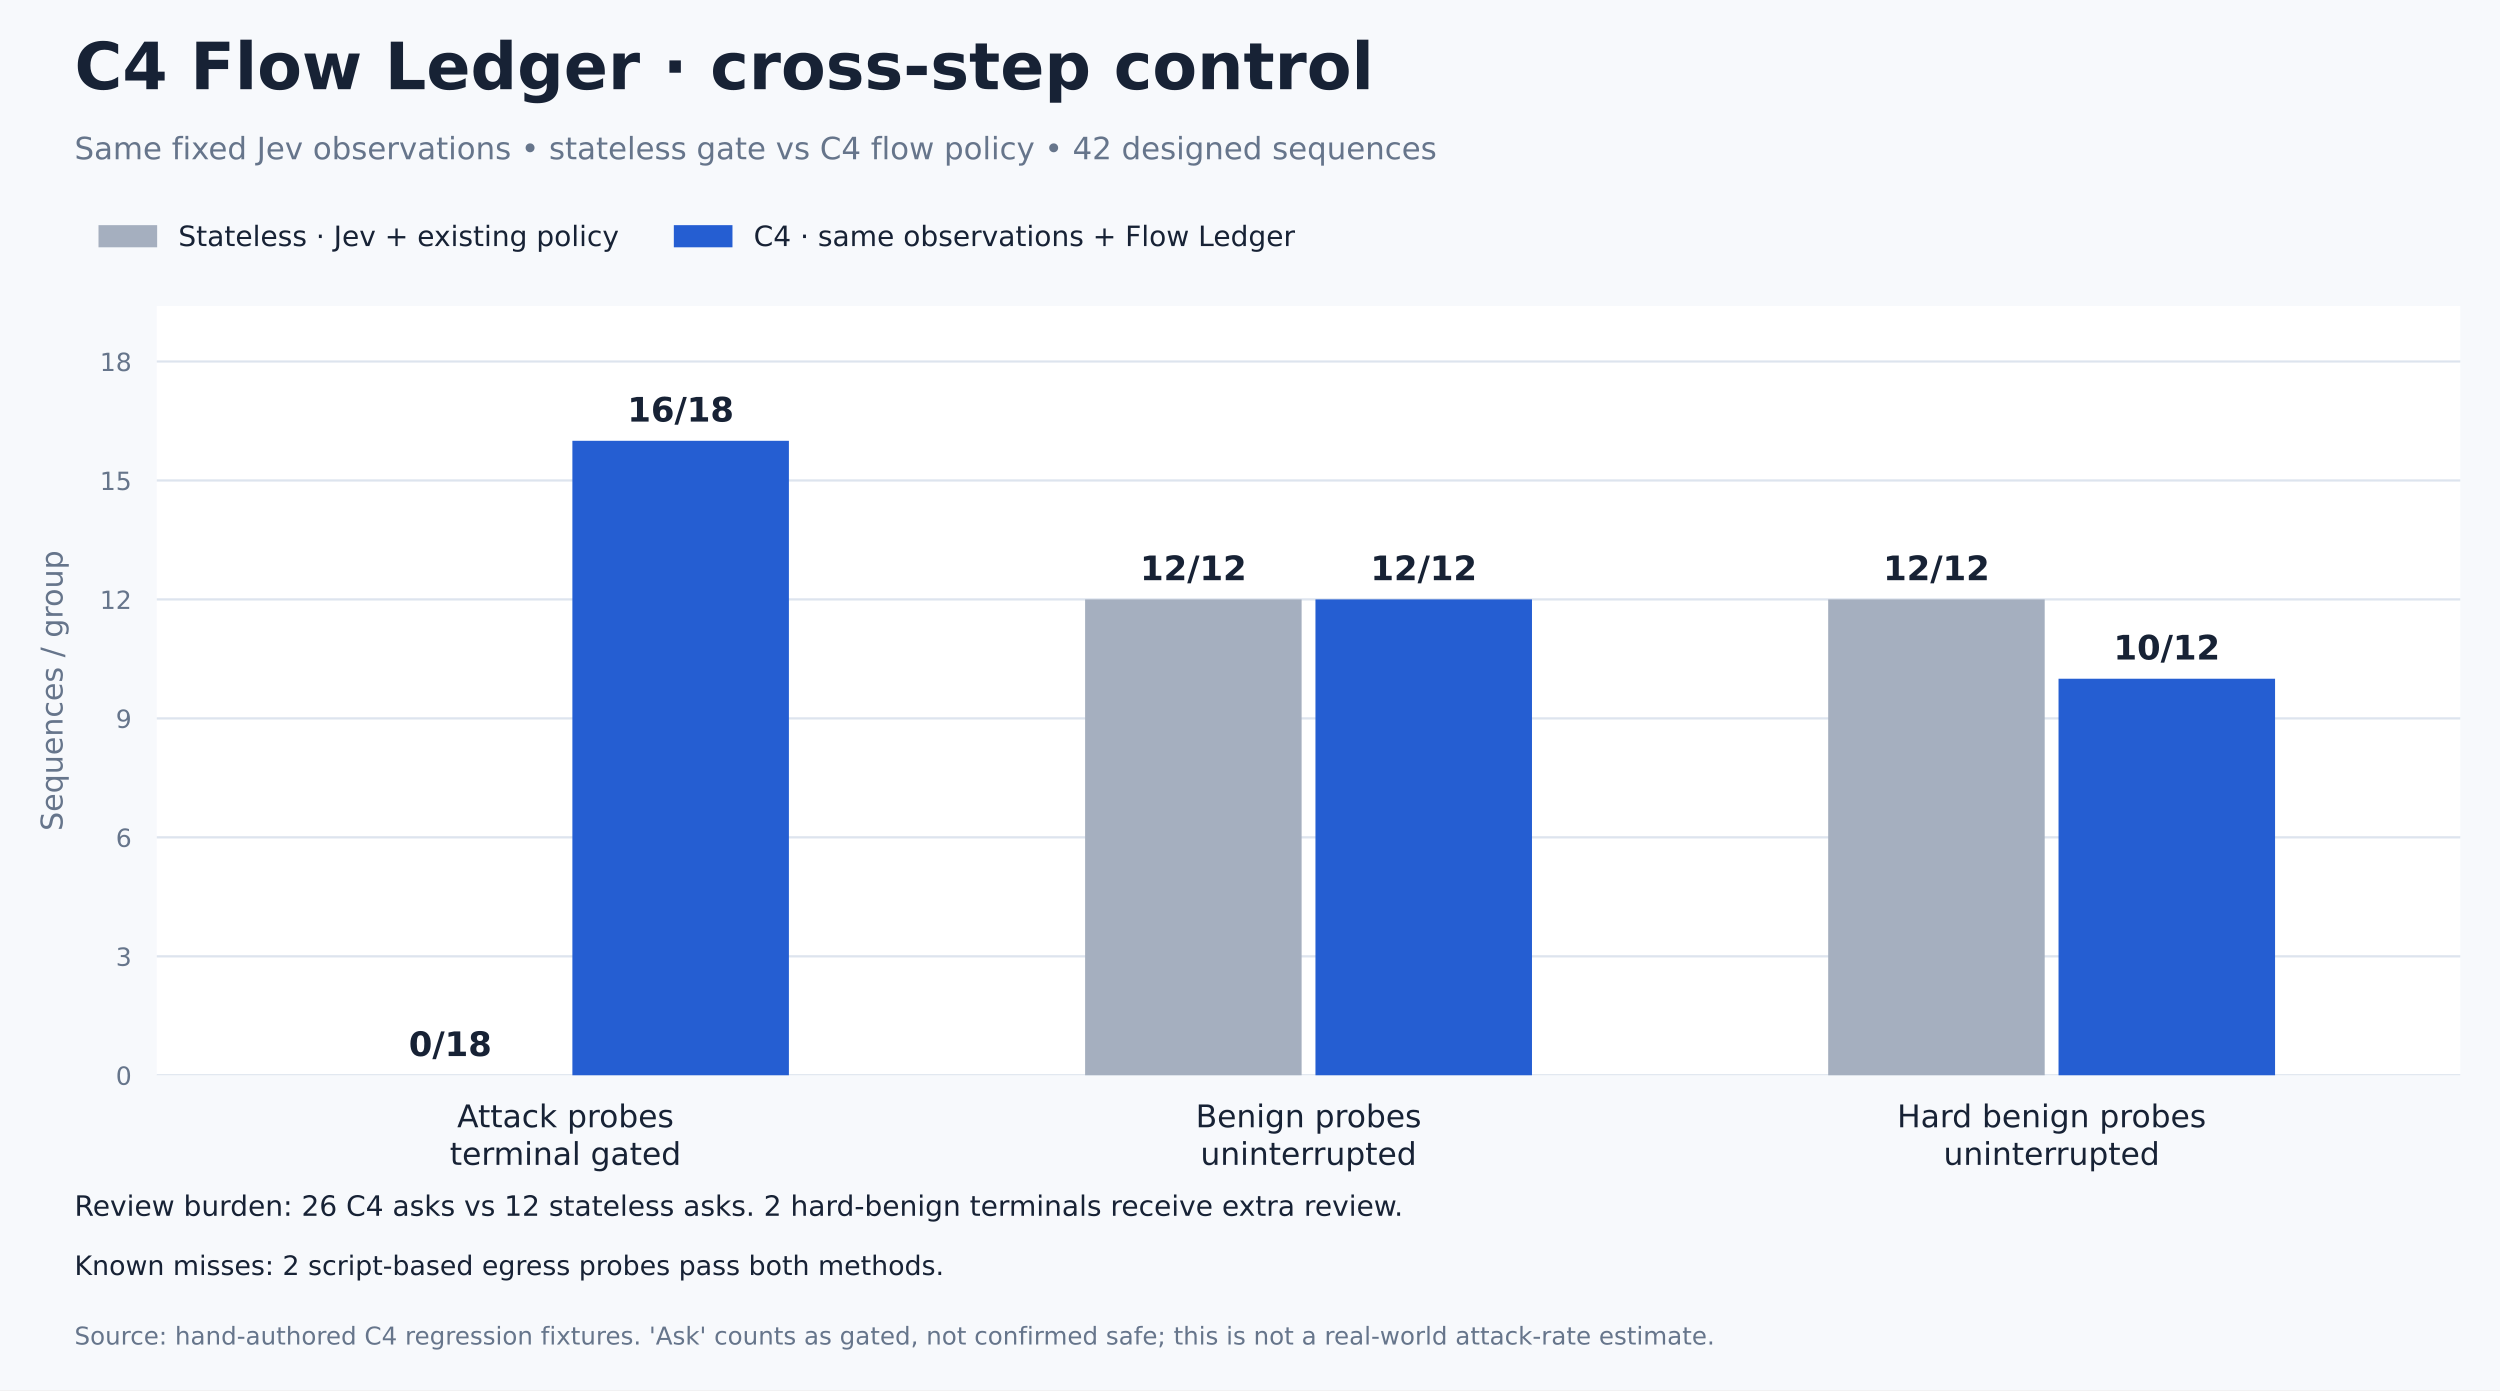
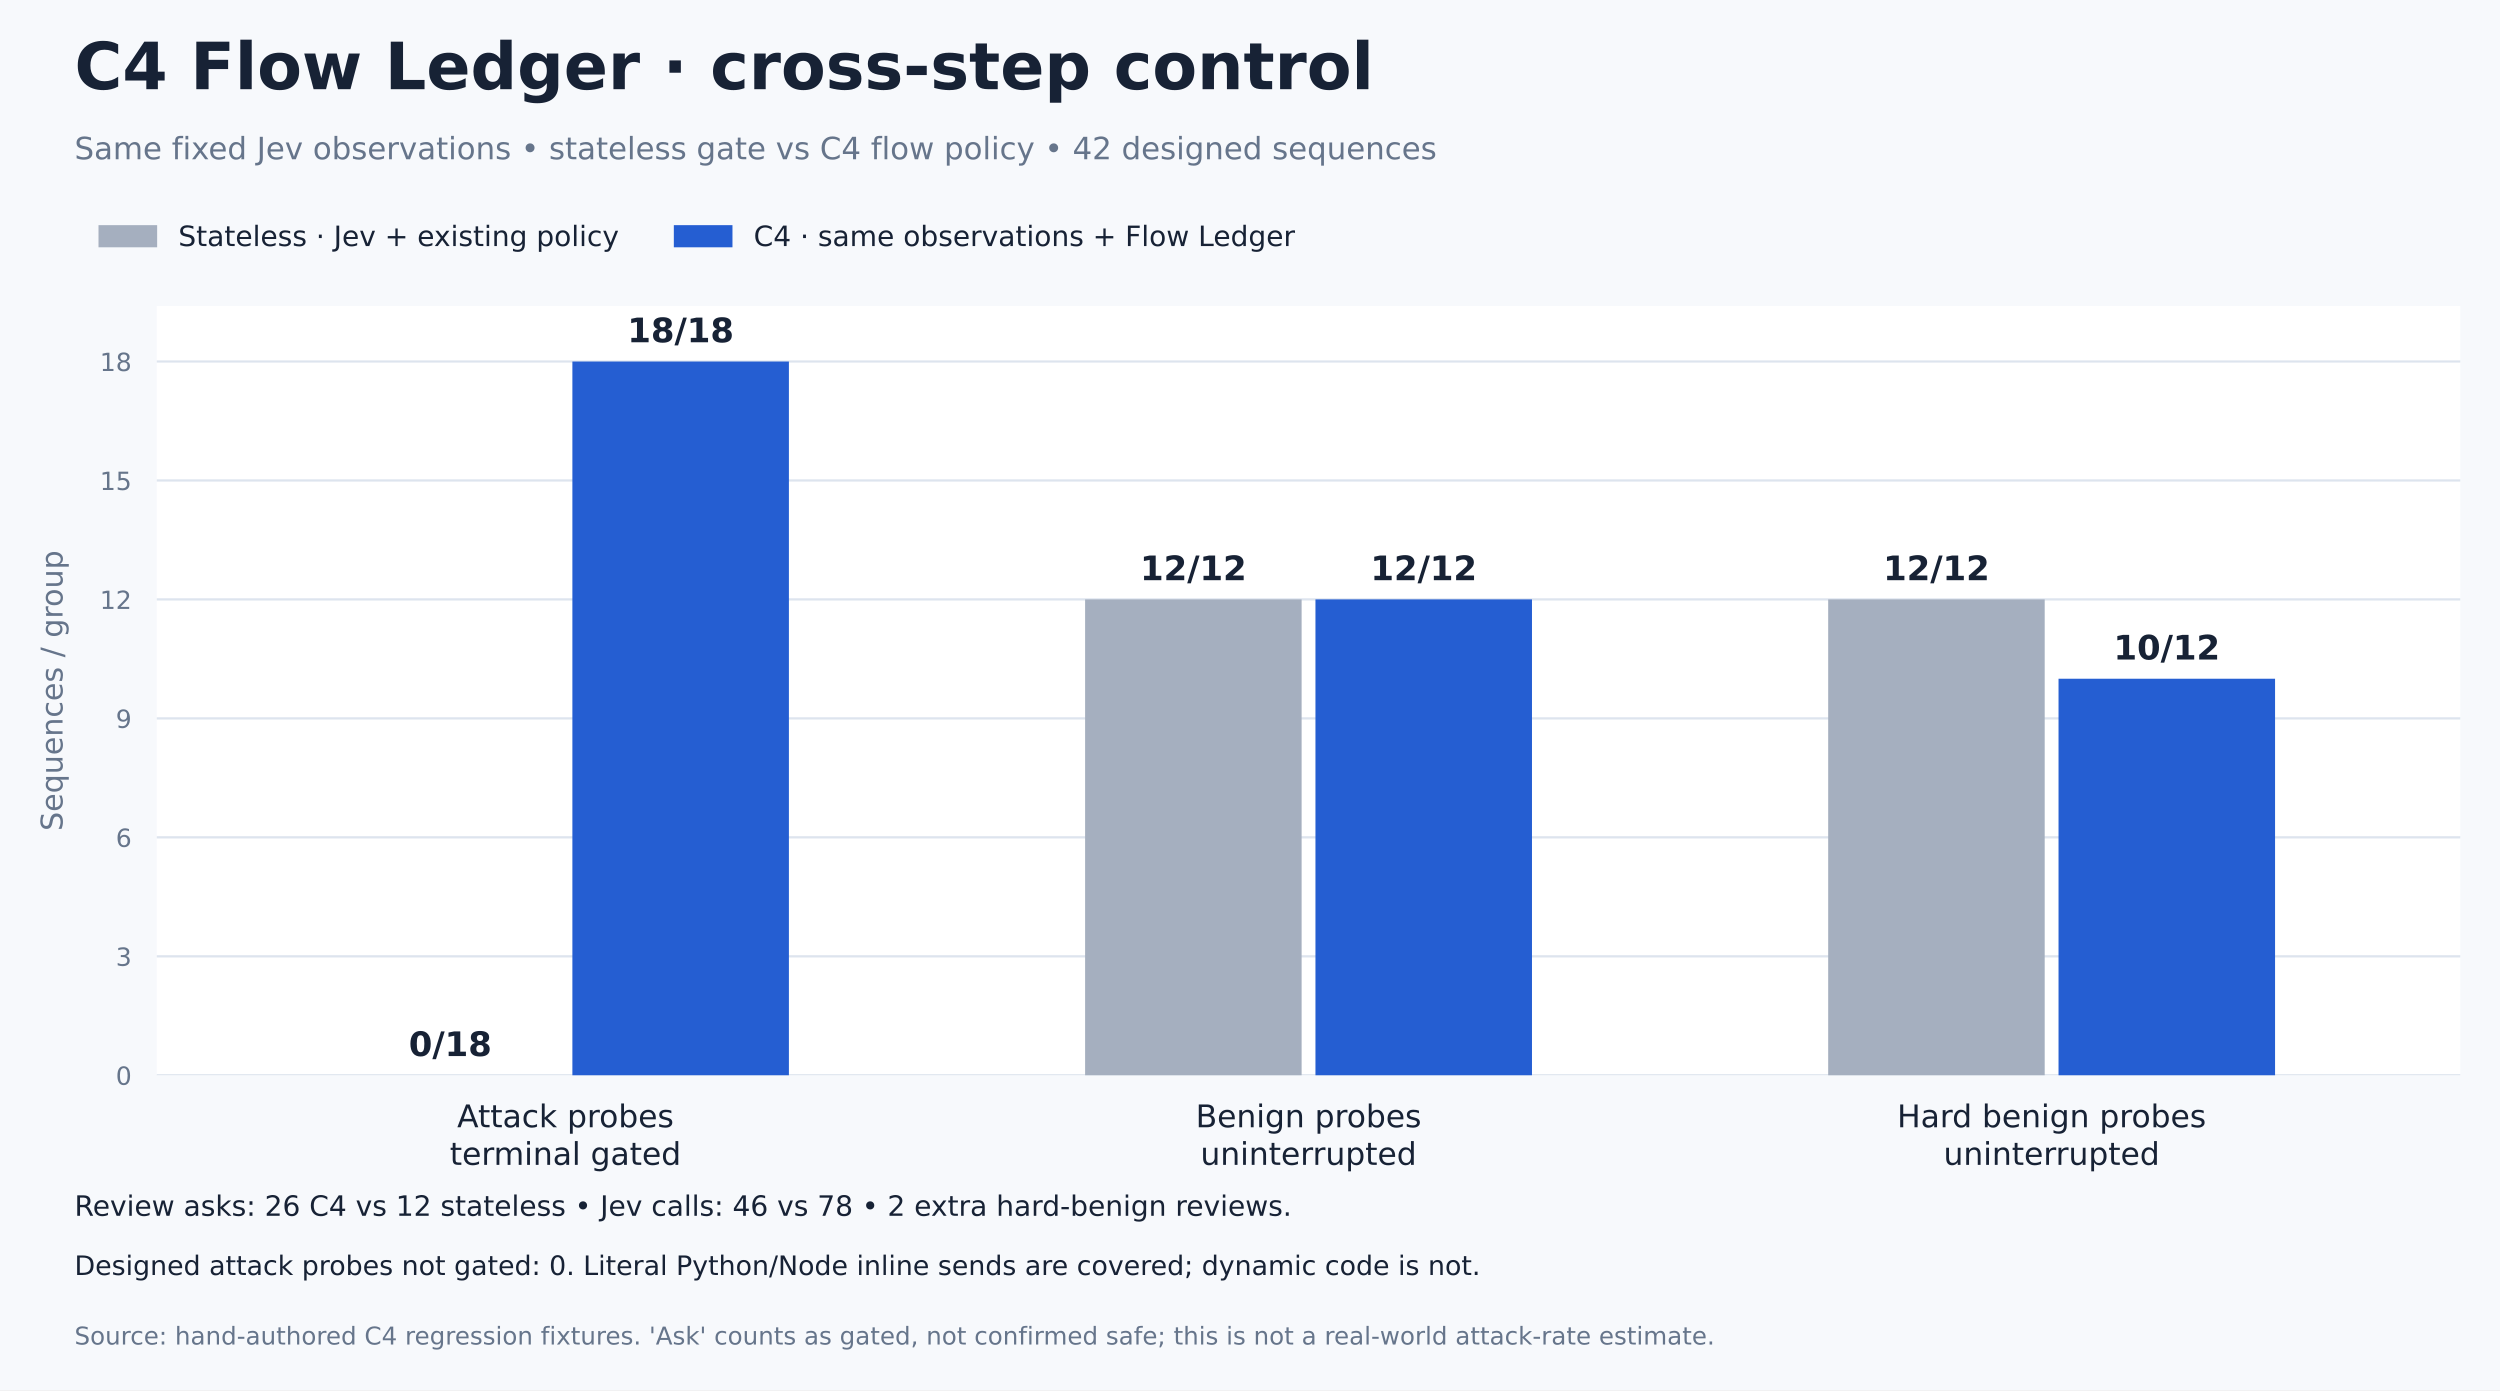
<svg xmlns="http://www.w3.org/2000/svg" width="997.701pt" height="554.767pt" viewBox="0 0 997.701 554.767" version="1.1">
  <defs>
    <style type="text/css">*{stroke-linejoin: round; stroke-linecap: butt}</style>
  </defs>
  <g id="figure_1">
    <g id="patch_1">
      <path d="M 0 554.767 L 997.701 554.767 L 997.701 0 L 0 0 z " style="fill: #f7f9fc" />
    </g>
    <g id="axes_1">
      <g id="patch_2">
        <path d="M 62.565 429.12 L 981.861 429.12 L 981.861 122.112 L 62.565 122.112 z " style="fill: #ffffff" />
      </g>
      <g id="matplotlib.axis_1">
        <g id="xtick_1">
          <g id="line2d_1" />
          <g id="text_1">
            <text style="font-size: 12.5px; font-family: 'DejaVu Sans'; fill: #172235" transform="translate(182.4345 449.8693)">Attack probes</text>
            <text style="font-size: 12.5px; font-family: 'DejaVu Sans'; fill: #172235" transform="translate(179.5106 464.8727)">terminal gated</text>
          </g>
        </g>
        <g id="xtick_2">
          <g id="line2d_2" />
          <g id="text_2">
            <text style="font-size: 12.5px; font-family: 'DejaVu Sans'; fill: #172235" transform="translate(477.1739 449.8693)">Benign probes</text>
            <text style="font-size: 12.5px; font-family: 'DejaVu Sans'; fill: #172235" transform="translate(479.0763 464.8727)">uninterrupted</text>
          </g>
        </g>
        <g id="xtick_3">
          <g id="line2d_3" />
          <g id="text_3">
            <text style="font-size: 12.5px; font-family: 'DejaVu Sans'; fill: #172235" transform="translate(757.097 449.8693)">Hard benign probes</text>
            <text style="font-size: 12.5px; font-family: 'DejaVu Sans'; fill: #172235" transform="translate(775.6234 464.8727)">uninterrupted</text>
          </g>
        </g>
      </g>
      <g id="matplotlib.axis_2">
        <g id="ytick_1">
          <g id="line2d_4">
-             <path d="M 62.565 429.12 L 981.861 429.12 " clip-path="url(#pc7c0a89425)" style="fill: none; stroke: #dde4ee; stroke-width: 0.9; stroke-linecap: square" />
+             <path d="M 62.565 429.12 L 981.861 429.12 " clip-path="url(#p4b466f985e)" style="fill: none; stroke: #dde4ee; stroke-width: 0.9; stroke-linecap: square" />
          </g>
          <g id="line2d_5" />
          <g id="text_4">
            <text style="font-size: 10px; font-family: 'DejaVu Sans'; text-anchor: end; fill: #66758b" x="52.565" y="432.919" transform="rotate(-0 52.565 432.9188)">0</text>
          </g>
        </g>
        <g id="ytick_2">
          <g id="line2d_6">
-             <path d="M 62.565 381.645 L 981.861 381.645 " clip-path="url(#pc7c0a89425)" style="fill: none; stroke: #dde4ee; stroke-width: 0.9; stroke-linecap: square" />
+             <path d="M 62.565 381.645 L 981.861 381.645 " clip-path="url(#p4b466f985e)" style="fill: none; stroke: #dde4ee; stroke-width: 0.9; stroke-linecap: square" />
          </g>
          <g id="line2d_7" />
          <g id="text_5">
            <text style="font-size: 10px; font-family: 'DejaVu Sans'; text-anchor: end; fill: #66758b" x="52.565" y="385.443" transform="rotate(-0 52.565 385.4434)">3</text>
          </g>
        </g>
        <g id="ytick_3">
          <g id="line2d_8">
-             <path d="M 62.565 334.169 L 981.861 334.169 " clip-path="url(#pc7c0a89425)" style="fill: none; stroke: #dde4ee; stroke-width: 0.9; stroke-linecap: square" />
+             <path d="M 62.565 334.169 L 981.861 334.169 " clip-path="url(#p4b466f985e)" style="fill: none; stroke: #dde4ee; stroke-width: 0.9; stroke-linecap: square" />
          </g>
          <g id="line2d_9" />
          <g id="text_6">
            <text style="font-size: 10px; font-family: 'DejaVu Sans'; text-anchor: end; fill: #66758b" x="52.565" y="337.968" transform="rotate(-0 52.565 337.9679)">6</text>
          </g>
        </g>
        <g id="ytick_4">
          <g id="line2d_10">
-             <path d="M 62.565 286.694 L 981.861 286.694 " clip-path="url(#pc7c0a89425)" style="fill: none; stroke: #dde4ee; stroke-width: 0.9; stroke-linecap: square" />
+             <path d="M 62.565 286.694 L 981.861 286.694 " clip-path="url(#p4b466f985e)" style="fill: none; stroke: #dde4ee; stroke-width: 0.9; stroke-linecap: square" />
          </g>
          <g id="line2d_11" />
          <g id="text_7">
            <text style="font-size: 10px; font-family: 'DejaVu Sans'; text-anchor: end; fill: #66758b" x="52.565" y="290.492" transform="rotate(-0 52.565 290.4924)">9</text>
          </g>
        </g>
        <g id="ytick_5">
          <g id="line2d_12">
-             <path d="M 62.565 239.218 L 981.861 239.218 " clip-path="url(#pc7c0a89425)" style="fill: none; stroke: #dde4ee; stroke-width: 0.9; stroke-linecap: square" />
+             <path d="M 62.565 239.218 L 981.861 239.218 " clip-path="url(#p4b466f985e)" style="fill: none; stroke: #dde4ee; stroke-width: 0.9; stroke-linecap: square" />
          </g>
          <g id="line2d_13" />
          <g id="text_8">
            <text style="font-size: 10px; font-family: 'DejaVu Sans'; text-anchor: end; fill: #66758b" x="52.565" y="243.017" transform="rotate(-0 52.565 243.017)">12</text>
          </g>
        </g>
        <g id="ytick_6">
          <g id="line2d_14">
-             <path d="M 62.565 191.743 L 981.861 191.743 " clip-path="url(#pc7c0a89425)" style="fill: none; stroke: #dde4ee; stroke-width: 0.9; stroke-linecap: square" />
+             <path d="M 62.565 191.743 L 981.861 191.743 " clip-path="url(#p4b466f985e)" style="fill: none; stroke: #dde4ee; stroke-width: 0.9; stroke-linecap: square" />
          </g>
          <g id="line2d_15" />
          <g id="text_9">
            <text style="font-size: 10px; font-family: 'DejaVu Sans'; text-anchor: end; fill: #66758b" x="52.565" y="195.542" transform="rotate(-0 52.565 195.5415)">15</text>
          </g>
        </g>
        <g id="ytick_7">
          <g id="line2d_16">
-             <path d="M 62.565 144.267 L 981.861 144.267 " clip-path="url(#pc7c0a89425)" style="fill: none; stroke: #dde4ee; stroke-width: 0.9; stroke-linecap: square" />
+             <path d="M 62.565 144.267 L 981.861 144.267 " clip-path="url(#p4b466f985e)" style="fill: none; stroke: #dde4ee; stroke-width: 0.9; stroke-linecap: square" />
          </g>
          <g id="line2d_17" />
          <g id="text_10">
            <text style="font-size: 10px; font-family: 'DejaVu Sans'; text-anchor: end; fill: #66758b" x="52.565" y="148.066" transform="rotate(-0 52.565 148.066)">18</text>
          </g>
        </g>
        <g id="text_11">
          <text style="font-size: 12px; font-family: 'DejaVu Sans'; text-anchor: middle; fill: #66758b" x="24.957" y="275.616" transform="rotate(-90 24.95719 275.616)">Sequences / group</text>
        </g>
      </g>
      <g id="patch_3">
-         <path d="M 136.494 429.12 L 222.908 429.12 L 222.908 429.12 L 136.494 429.12 z " clip-path="url(#pc7c0a89425)" style="fill: #a5afbf" />
+         <path d="M 136.494 429.12 L 222.908 429.12 L 222.908 429.12 L 136.494 429.12 z " clip-path="url(#p4b466f985e)" style="fill: #a5afbf" />
      </g>
      <g id="text_12">
        <text style="font-weight: 700; font-size: 13.5px; font-family: 'DejaVu Sans'; text-anchor: middle; fill: #172235" x="179.701" y="421.446" transform="rotate(-0 179.7011 421.4458)">0/18</text>
      </g>
      <g id="patch_4">
-         <path d="M 228.424 429.12 L 314.838 429.12 L 314.838 175.918 L 228.424 175.918 z " clip-path="url(#pc7c0a89425)" style="fill: #255ed2" />
+         <path d="M 228.424 429.12 L 314.838 429.12 L 314.838 144.267 L 228.424 144.267 z " clip-path="url(#p4b466f985e)" style="fill: #255ed2" />
      </g>
      <g id="text_13">
-         <text style="font-weight: 700; font-size: 13.5px; font-family: 'DejaVu Sans'; text-anchor: middle; fill: #172235" x="271.631" y="168.243" transform="rotate(-0 271.6307 168.2433)">16/18</text>
+         <text style="font-weight: 700; font-size: 13.5px; font-family: 'DejaVu Sans'; text-anchor: middle; fill: #172235" x="271.631" y="136.593" transform="rotate(-0 271.6307 136.593)">18/18</text>
      </g>
      <g id="patch_5">
-         <path d="M 433.041 429.12 L 519.455 429.12 L 519.455 239.218 L 433.041 239.218 z " clip-path="url(#pc7c0a89425)" style="fill: #a5afbf" />
+         <path d="M 433.041 429.12 L 519.455 429.12 L 519.455 239.218 L 433.041 239.218 z " clip-path="url(#p4b466f985e)" style="fill: #a5afbf" />
      </g>
      <g id="text_14">
        <text style="font-weight: 700; font-size: 13.5px; font-family: 'DejaVu Sans'; text-anchor: middle; fill: #172235" x="476.248" y="231.544" transform="rotate(-0 476.2482 231.5439)">12/12</text>
      </g>
      <g id="patch_6">
-         <path d="M 524.971 429.12 L 611.385 429.12 L 611.385 239.218 L 524.971 239.218 z " clip-path="url(#pc7c0a89425)" style="fill: #255ed2" />
+         <path d="M 524.971 429.12 L 611.385 429.12 L 611.385 239.218 L 524.971 239.218 z " clip-path="url(#p4b466f985e)" style="fill: #255ed2" />
      </g>
      <g id="text_15">
        <text style="font-weight: 700; font-size: 13.5px; font-family: 'DejaVu Sans'; text-anchor: middle; fill: #172235" x="568.178" y="231.544" transform="rotate(-0 568.1778 231.5439)">12/12</text>
      </g>
      <g id="patch_7">
-         <path d="M 729.588 429.12 L 816.002 429.12 L 816.002 239.218 L 729.588 239.218 z " clip-path="url(#pc7c0a89425)" style="fill: #a5afbf" />
+         <path d="M 729.588 429.12 L 816.002 429.12 L 816.002 239.218 L 729.588 239.218 z " clip-path="url(#p4b466f985e)" style="fill: #a5afbf" />
      </g>
      <g id="text_16">
        <text style="font-weight: 700; font-size: 13.5px; font-family: 'DejaVu Sans'; text-anchor: middle; fill: #172235" x="772.795" y="231.544" transform="rotate(-0 772.7953 231.5439)">12/12</text>
      </g>
      <g id="patch_8">
-         <path d="M 821.518 429.12 L 907.932 429.12 L 907.932 270.868 L 821.518 270.868 z " clip-path="url(#pc7c0a89425)" style="fill: #255ed2" />
+         <path d="M 821.518 429.12 L 907.932 429.12 L 907.932 270.868 L 821.518 270.868 z " clip-path="url(#p4b466f985e)" style="fill: #255ed2" />
      </g>
      <g id="text_17">
        <text style="font-weight: 700; font-size: 13.5px; font-family: 'DejaVu Sans'; text-anchor: middle; fill: #172235" x="864.725" y="263.194" transform="rotate(-0 864.7249 263.1942)">10/12</text>
      </g>
    </g>
    <g id="text_18">
      <text style="font-weight: 700; font-size: 26px; font-family: 'DejaVu Sans'; text-anchor: start; fill: #172235" x="29.733" y="35.596" transform="rotate(-0 29.733 35.59594)">C4 Flow Ledger · cross-step control</text>
    </g>
    <g id="text_19">
      <text style="font-size: 12.3px; font-family: 'DejaVu Sans'; text-anchor: start; fill: #66758b" x="29.733" y="63.562" transform="rotate(-0 29.733 63.56208)">Same fixed Jev observations  •  stateless gate vs C4 flow policy  •  42 designed sequences</text>
    </g>
    <g id="text_20">
-       <text style="font-size: 11.2px; font-family: 'DejaVu Sans'; text-anchor: start; fill: #172235" x="29.733" y="485.208" transform="rotate(-0 29.733 485.208)">Review burden: 26 C4 asks vs 12 stateless asks. 2 hard-benign terminals receive extra review.</text>
+       <text style="font-size: 11.2px; font-family: 'DejaVu Sans'; text-anchor: start; fill: #172235" x="29.733" y="485.208" transform="rotate(-0 29.733 485.208)">Review asks: 26 C4 vs 12 stateless  •  Jev calls: 46 vs 78  •  2 extra hard-benign reviews.</text>
    </g>
    <g id="text_21">
-       <text style="font-size: 10.7px; font-family: 'DejaVu Sans'; text-anchor: start; fill: #172235" x="29.733" y="508.824" transform="rotate(-0 29.733 508.824)">Known misses: 2 script-based egress probes pass both methods.</text>
+       <text style="font-size: 10.7px; font-family: 'DejaVu Sans'; text-anchor: start; fill: #172235" x="29.733" y="508.824" transform="rotate(-0 29.733 508.824)">Designed attack probes not gated: 0. Literal Python/Node inline sends are covered; dynamic code is not.</text>
    </g>
    <g id="text_22">
      <text style="font-size: 9.8px; font-family: 'DejaVu Sans'; text-anchor: start; fill: #66758b" x="29.733" y="536.573" transform="rotate(-0 29.733 536.5728)">Source: hand-authored C4 regression fixtures. 'Ask' counts as gated, not confirmed safe; this is not a real-world attack-rate estimate.</text>
    </g>
    <g id="legend_1">
      <g id="patch_9">
        <path d="M 39.813 98.193 L 62.213 98.193 L 62.213 90.353 L 39.813 90.353 z " style="fill: #a5afbf; stroke: #a5afbf; stroke-linejoin: miter" />
      </g>
      <g id="text_23">
        <text style="font-size: 11.2px; font-family: 'DejaVu Sans'; text-anchor: start; fill: #172235" x="71.173" y="98.193" transform="rotate(-0 71.173 98.19345)">Stateless · Jev + existing policy</text>
      </g>
      <g id="patch_10">
        <path d="M 269.413 98.193 L 291.813 98.193 L 291.813 90.353 L 269.413 90.353 z " style="fill: #255ed2; stroke: #255ed2; stroke-linejoin: miter" />
      </g>
      <g id="text_24">
        <text style="font-size: 11.2px; font-family: 'DejaVu Sans'; text-anchor: start; fill: #172235" x="300.773" y="98.193" transform="rotate(-0 300.773 98.19345)">C4 · same observations + Flow Ledger</text>
      </g>
    </g>
  </g>
  <defs>
-     <clipPath id="pc7c0a89425">
+     <clipPath id="p4b466f985e">
      <rect x="62.565" y="122.112" width="919.296" height="307.008" />
    </clipPath>
  </defs>
</svg>
